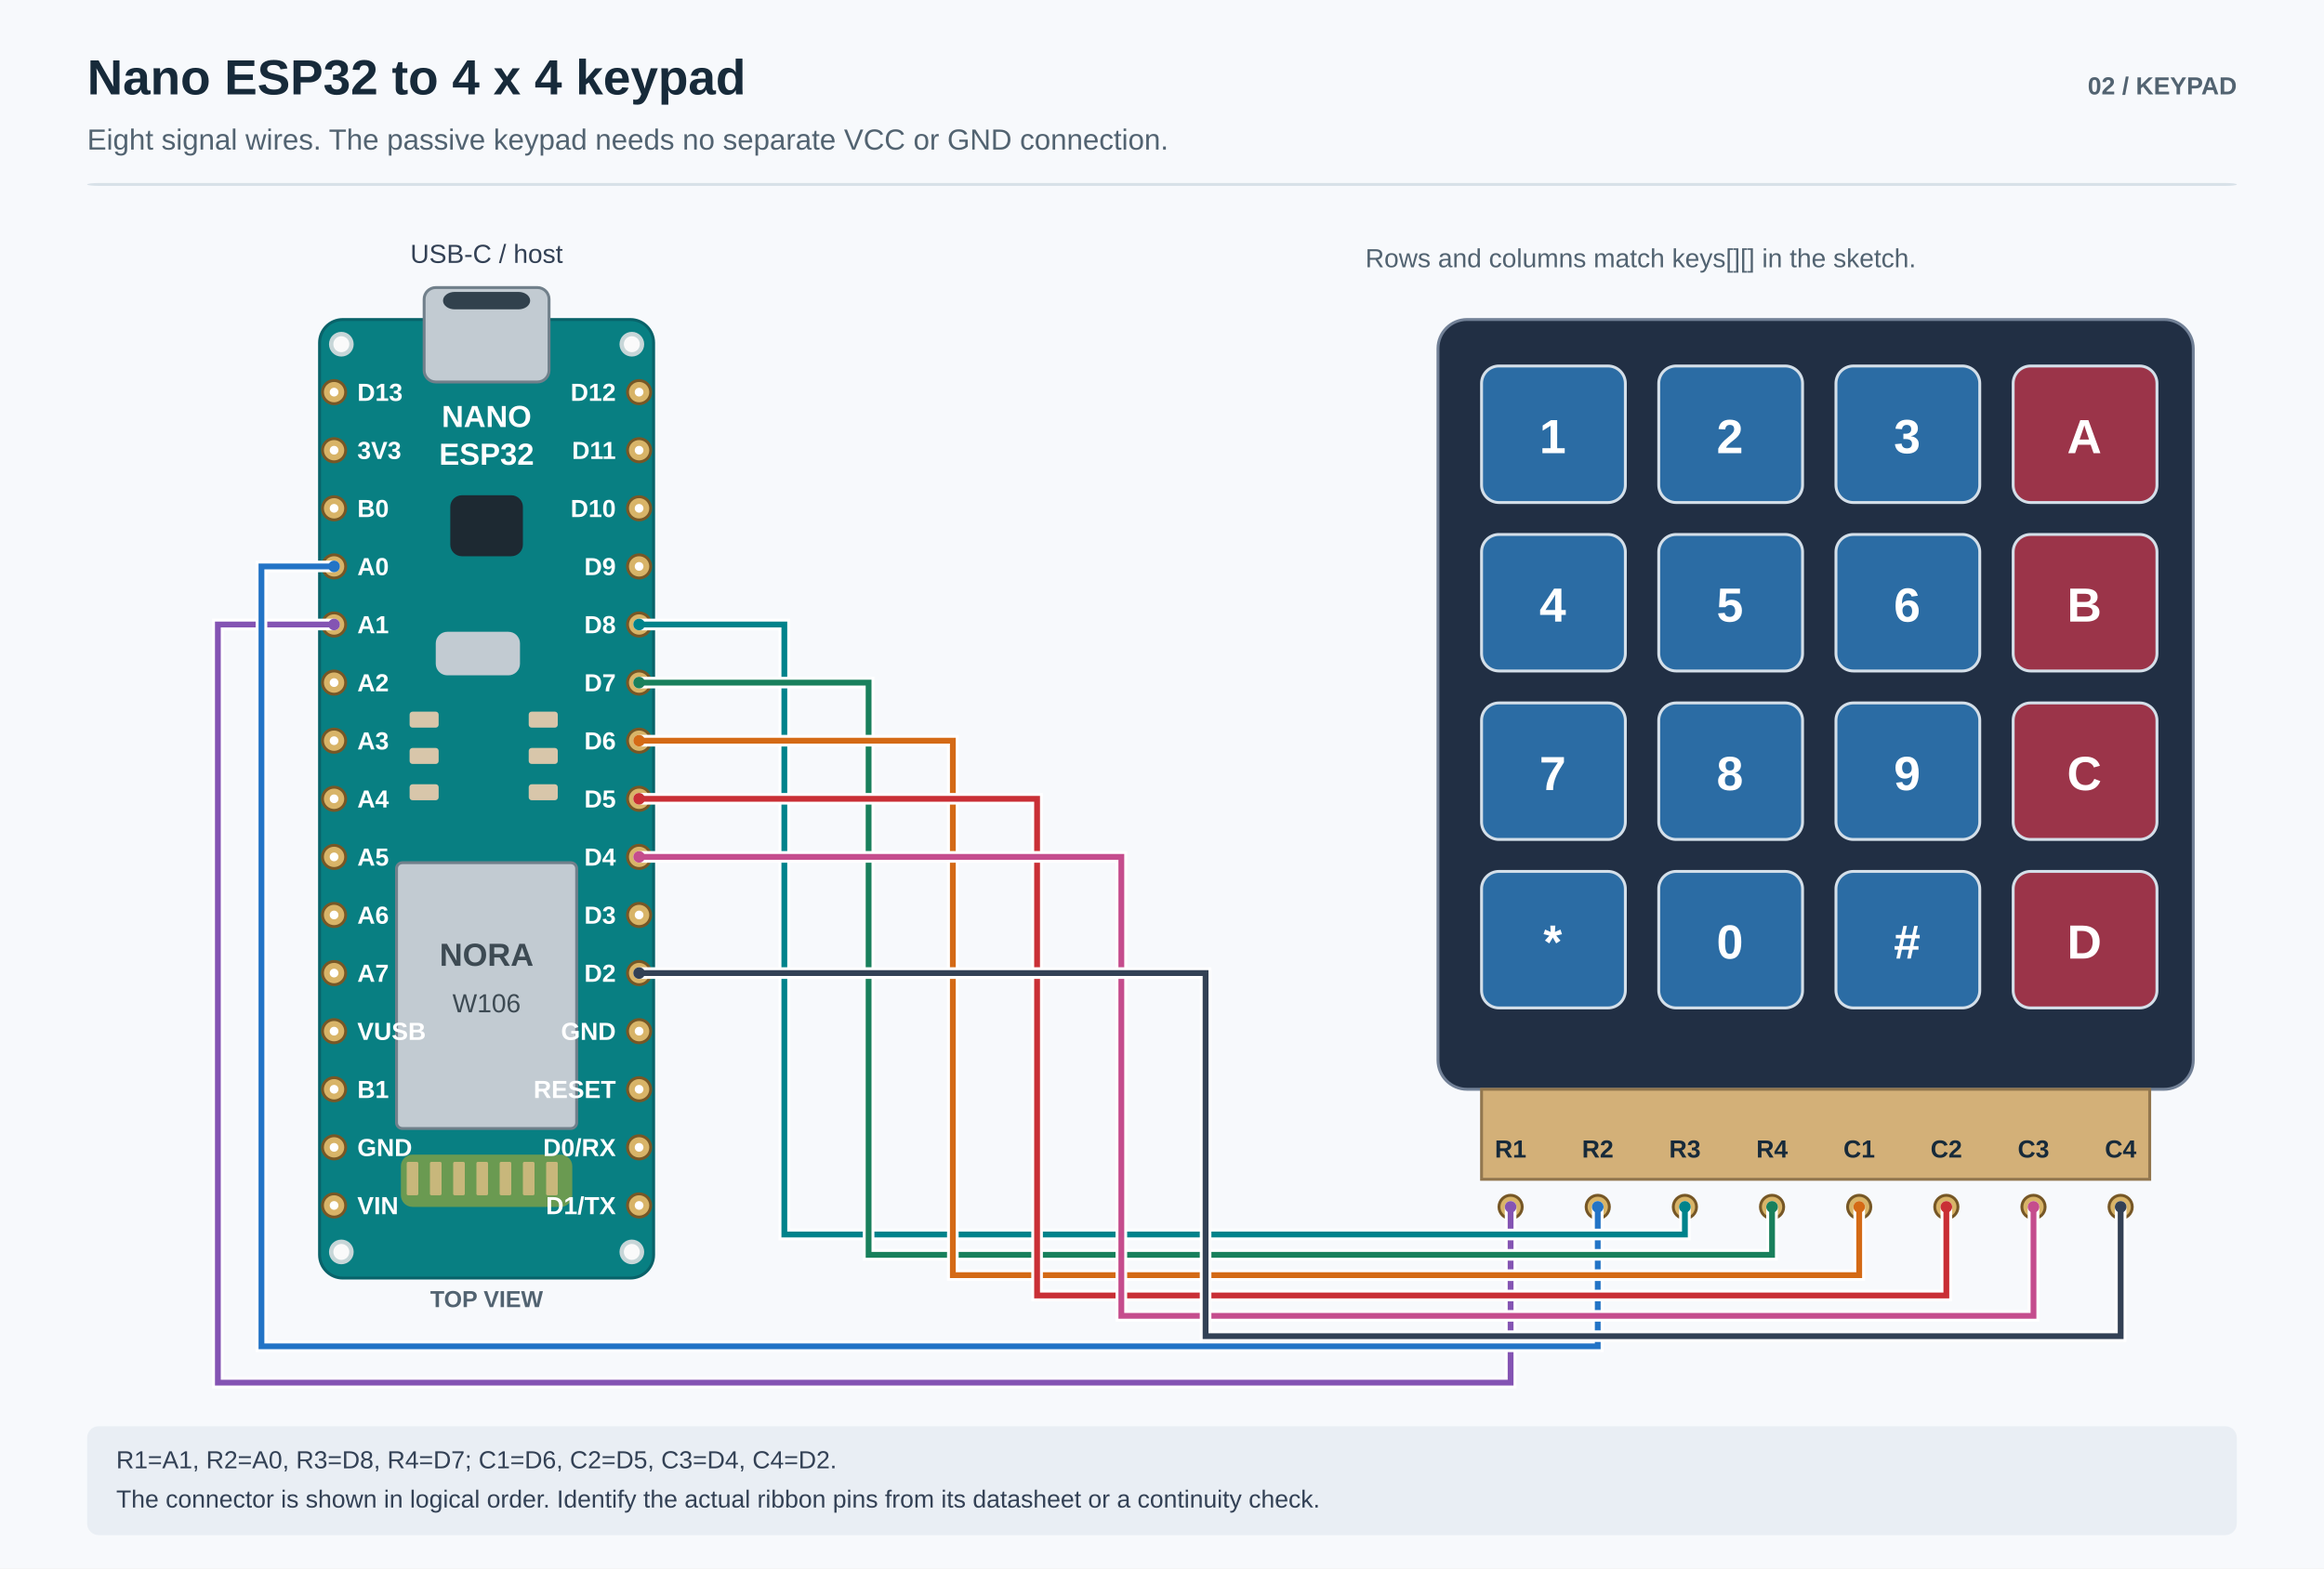
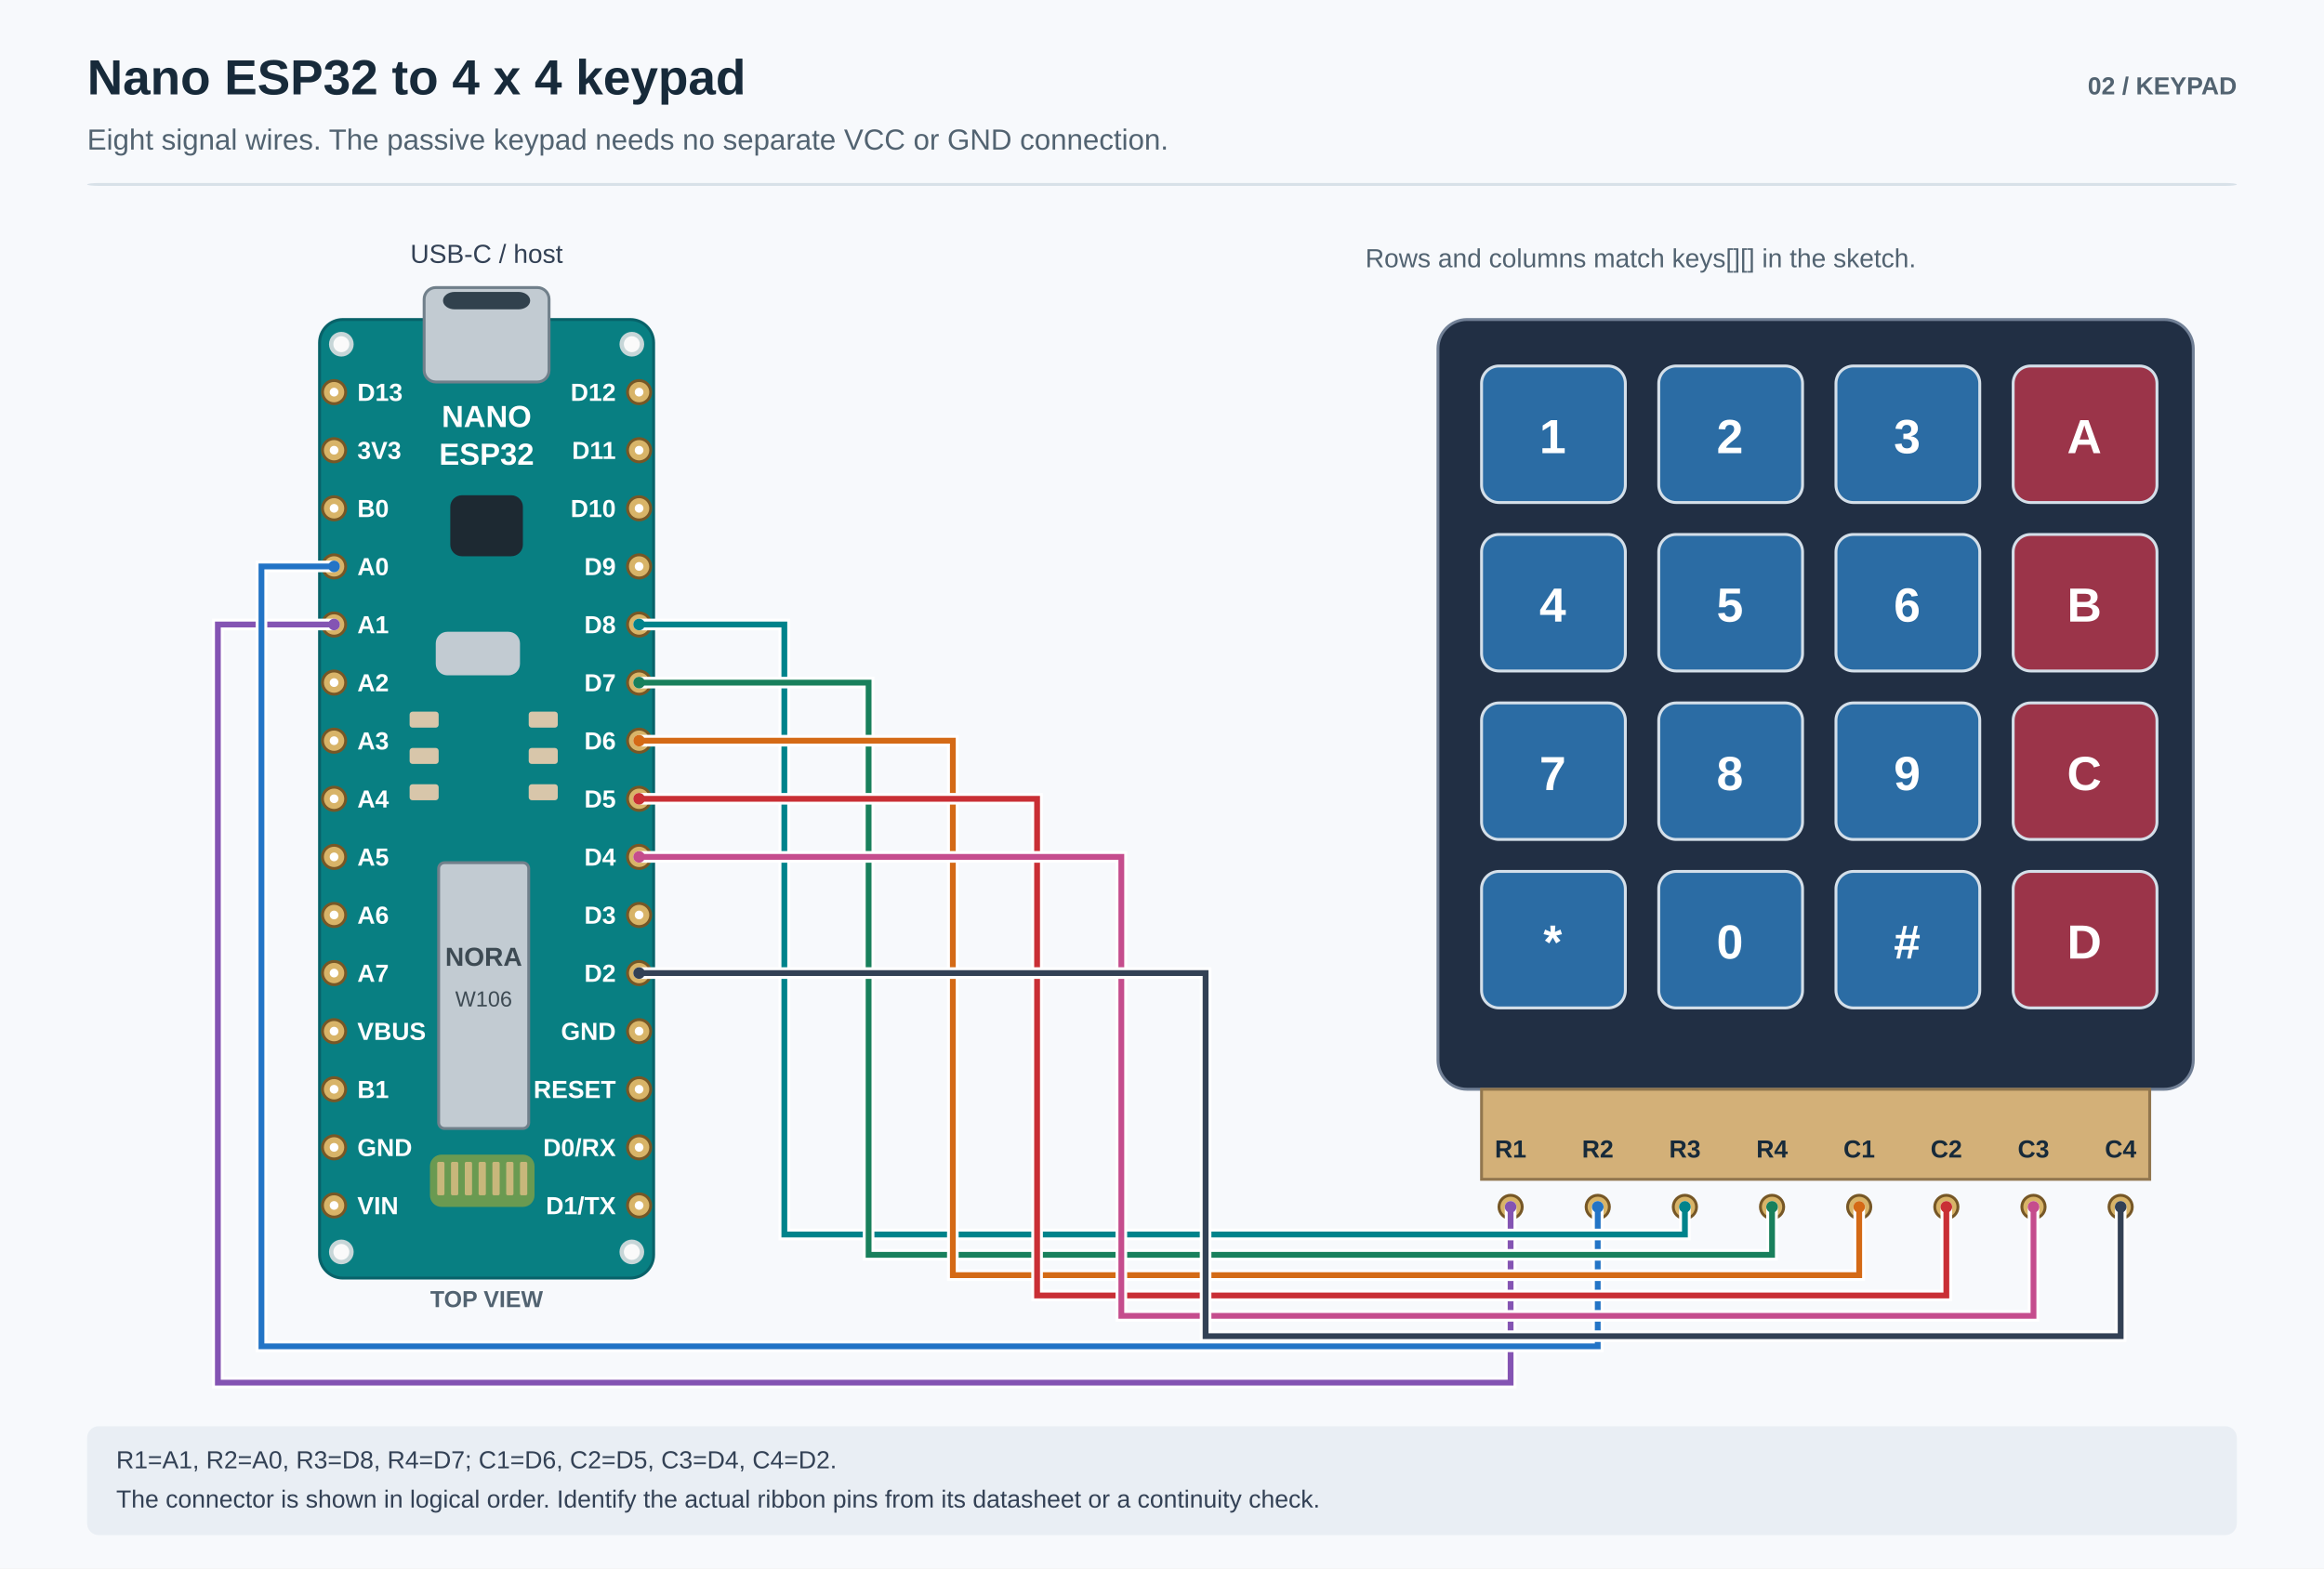
<svg xmlns="http://www.w3.org/2000/svg" width="1600" height="1080" viewBox="0 0 1600 1080" role="img">
  <style>text{font-family:Arial,Helvetica,sans-serif}</style>
  <rect x="0" y="0" width="1600" height="1080" rx="0" fill="#f7f9fc" stroke="none" stroke-width="2" />
  <text x="60" y="65" font-size="34" fill="#172a3a" text-anchor="start" font-weight="700">Nano ESP32 to 4 x 4 keypad</text>
  <text x="60" y="103" font-size="20" fill="#526371" text-anchor="start" font-weight="400">Eight signal wires. The passive keypad needs no separate VCC or GND connection.</text>
  <text x="1540" y="65" font-size="17" fill="#526371" text-anchor="end" font-weight="600">02 / KEYPAD</text>
  <rect x="60" y="126" width="1480" height="2" rx="8" fill="#d8e1e8" stroke="none" stroke-width="2" />
  <rect x="220" y="220" width="230" height="660" rx="16" fill="#087f82" stroke="#086269" stroke-width="2" />
  <circle cx="235" cy="237" r="7" fill="#fafafa" stroke="#c7d6d8" stroke-width="3" />
  <circle cx="435" cy="237" r="7" fill="#fafafa" stroke="#c7d6d8" stroke-width="3" />
  <circle cx="235" cy="862" r="7" fill="#fafafa" stroke="#c7d6d8" stroke-width="3" />
  <circle cx="435" cy="862" r="7" fill="#fafafa" stroke="#c7d6d8" stroke-width="3" />
  <rect x="292" y="198" width="86" height="65" rx="8" fill="#c2cbd2" stroke="#71808b" stroke-width="2" />
  <rect x="305" y="201" width="60" height="12" rx="8" fill="#31414d" stroke="none" stroke-width="2" />
  <text x="335" y="181" font-size="18" fill="#334155" text-anchor="middle" font-weight="400">USB-C / host</text>
-   <rect x="273" y="594" width="124" height="183" rx="4" fill="#c2cbd2" stroke="#71808b" stroke-width="2" />
-   <text x="335" y="665" font-size="22" fill="#3d4a53" text-anchor="middle" font-weight="700">NORA</text>
-   <text x="335" y="697" font-size="18" fill="#3d4a53" text-anchor="middle" font-weight="400">W106</text>
-   <rect x="276" y="795" width="118" height="36" rx="8" fill="#6a9a51" stroke="none" stroke-width="2" />
-   <rect x="280" y="800" width="8" height="23" rx="1" fill="#c8b77b" stroke="none" stroke-width="2" />
-   <rect x="296" y="800" width="8" height="23" rx="1" fill="#c8b77b" stroke="none" stroke-width="2" />
-   <rect x="312" y="800" width="8" height="23" rx="1" fill="#c8b77b" stroke="none" stroke-width="2" />
-   <rect x="328" y="800" width="8" height="23" rx="1" fill="#c8b77b" stroke="none" stroke-width="2" />
-   <rect x="344" y="800" width="8" height="23" rx="1" fill="#c8b77b" stroke="none" stroke-width="2" />
-   <rect x="360" y="800" width="8" height="23" rx="1" fill="#c8b77b" stroke="none" stroke-width="2" />
-   <rect x="376" y="800" width="8" height="23" rx="1" fill="#c8b77b" stroke="none" stroke-width="2" />
+   <rect x="302" y="594" width="62" height="183" rx="4" fill="#c2cbd2" stroke="#71808b" stroke-width="2" />
+   <text x="333" y="665" font-size="18" fill="#3d4a53" text-anchor="middle" font-weight="700">NORA</text>
+   <text x="333" y="693" font-size="15" fill="#3d4a53" text-anchor="middle" font-weight="400">W106</text>
+   <rect x="296" y="795" width="72" height="36" rx="8" fill="#6a9a51" stroke="none" stroke-width="2" />
+   <rect x="301.0" y="800" width="5" height="23" rx="1" fill="#c8b77b" stroke="none" stroke-width="2" />
+   <rect x="310.5" y="800" width="5" height="23" rx="1" fill="#c8b77b" stroke="none" stroke-width="2" />
+   <rect x="320.0" y="800" width="5" height="23" rx="1" fill="#c8b77b" stroke="none" stroke-width="2" />
+   <rect x="329.5" y="800" width="5" height="23" rx="1" fill="#c8b77b" stroke="none" stroke-width="2" />
+   <rect x="339.0" y="800" width="5" height="23" rx="1" fill="#c8b77b" stroke="none" stroke-width="2" />
+   <rect x="348.5" y="800" width="5" height="23" rx="1" fill="#c8b77b" stroke="none" stroke-width="2" />
+   <rect x="358.0" y="800" width="5" height="23" rx="1" fill="#c8b77b" stroke="none" stroke-width="2" />
  <rect x="310" y="341" width="50" height="42" rx="8" fill="#1d2932" stroke="none" stroke-width="2" />
  <rect x="300" y="435" width="58" height="30" rx="8" fill="#c2cbd2" stroke="none" stroke-width="2" />
  <rect x="282" y="490" width="20" height="11" rx="2" fill="#d8c6aa" stroke="none" stroke-width="2" />
  <rect x="364" y="490" width="20" height="11" rx="2" fill="#d8c6aa" stroke="none" stroke-width="2" />
  <rect x="282" y="515" width="20" height="11" rx="2" fill="#d8c6aa" stroke="none" stroke-width="2" />
  <rect x="364" y="515" width="20" height="11" rx="2" fill="#d8c6aa" stroke="none" stroke-width="2" />
  <rect x="282" y="540" width="20" height="11" rx="2" fill="#d8c6aa" stroke="none" stroke-width="2" />
  <rect x="364" y="540" width="20" height="11" rx="2" fill="#d8c6aa" stroke="none" stroke-width="2" />
  <text x="335" y="294" font-size="21" fill="#fff" text-anchor="middle" font-weight="700">NANO</text>
  <text x="335" y="320" font-size="21" fill="#fff" text-anchor="middle" font-weight="700">ESP32</text>
  <circle cx="230" cy="270" r="8" fill="#d8b468" stroke="#765726" stroke-width="2" />
  <circle cx="230" cy="270" r="3" fill="#fff" />
  <text x="246" y="276" font-size="17" fill="#fff" text-anchor="start" font-weight="600">D13</text>
  <circle cx="230" cy="310" r="8" fill="#d8b468" stroke="#765726" stroke-width="2" />
  <circle cx="230" cy="310" r="3" fill="#fff" />
  <text x="246" y="316" font-size="17" fill="#fff" text-anchor="start" font-weight="600">3V3</text>
  <circle cx="230" cy="350" r="8" fill="#d8b468" stroke="#765726" stroke-width="2" />
  <circle cx="230" cy="350" r="3" fill="#fff" />
  <text x="246" y="356" font-size="17" fill="#fff" text-anchor="start" font-weight="600">B0</text>
  <circle cx="230" cy="390" r="8" fill="#d8b468" stroke="#765726" stroke-width="2" />
  <circle cx="230" cy="390" r="3" fill="#fff" />
  <text x="246" y="396" font-size="17" fill="#fff" text-anchor="start" font-weight="600">A0</text>
  <circle cx="230" cy="430" r="8" fill="#d8b468" stroke="#765726" stroke-width="2" />
  <circle cx="230" cy="430" r="3" fill="#fff" />
  <text x="246" y="436" font-size="17" fill="#fff" text-anchor="start" font-weight="600">A1</text>
  <circle cx="230" cy="470" r="8" fill="#d8b468" stroke="#765726" stroke-width="2" />
  <circle cx="230" cy="470" r="3" fill="#fff" />
  <text x="246" y="476" font-size="17" fill="#fff" text-anchor="start" font-weight="600">A2</text>
  <circle cx="230" cy="510" r="8" fill="#d8b468" stroke="#765726" stroke-width="2" />
  <circle cx="230" cy="510" r="3" fill="#fff" />
  <text x="246" y="516" font-size="17" fill="#fff" text-anchor="start" font-weight="600">A3</text>
  <circle cx="230" cy="550" r="8" fill="#d8b468" stroke="#765726" stroke-width="2" />
  <circle cx="230" cy="550" r="3" fill="#fff" />
  <text x="246" y="556" font-size="17" fill="#fff" text-anchor="start" font-weight="600">A4</text>
  <circle cx="230" cy="590" r="8" fill="#d8b468" stroke="#765726" stroke-width="2" />
  <circle cx="230" cy="590" r="3" fill="#fff" />
  <text x="246" y="596" font-size="17" fill="#fff" text-anchor="start" font-weight="600">A5</text>
  <circle cx="230" cy="630" r="8" fill="#d8b468" stroke="#765726" stroke-width="2" />
  <circle cx="230" cy="630" r="3" fill="#fff" />
  <text x="246" y="636" font-size="17" fill="#fff" text-anchor="start" font-weight="600">A6</text>
  <circle cx="230" cy="670" r="8" fill="#d8b468" stroke="#765726" stroke-width="2" />
  <circle cx="230" cy="670" r="3" fill="#fff" />
  <text x="246" y="676" font-size="17" fill="#fff" text-anchor="start" font-weight="600">A7</text>
  <circle cx="230" cy="710" r="8" fill="#d8b468" stroke="#765726" stroke-width="2" />
  <circle cx="230" cy="710" r="3" fill="#fff" />
-   <text x="246" y="716" font-size="17" fill="#fff" text-anchor="start" font-weight="600">VUSB</text>
+   <text x="246" y="716" font-size="17" fill="#fff" text-anchor="start" font-weight="600">VBUS</text>
  <circle cx="230" cy="750" r="8" fill="#d8b468" stroke="#765726" stroke-width="2" />
  <circle cx="230" cy="750" r="3" fill="#fff" />
  <text x="246" y="756" font-size="17" fill="#fff" text-anchor="start" font-weight="600">B1</text>
  <circle cx="230" cy="790" r="8" fill="#d8b468" stroke="#765726" stroke-width="2" />
  <circle cx="230" cy="790" r="3" fill="#fff" />
  <text x="246" y="796" font-size="17" fill="#fff" text-anchor="start" font-weight="600">GND</text>
  <circle cx="230" cy="830" r="8" fill="#d8b468" stroke="#765726" stroke-width="2" />
  <circle cx="230" cy="830" r="3" fill="#fff" />
  <text x="246" y="836" font-size="17" fill="#fff" text-anchor="start" font-weight="600">VIN</text>
  <circle cx="440" cy="270" r="8" fill="#d8b468" stroke="#765726" stroke-width="2" />
  <circle cx="440" cy="270" r="3" fill="#fff" />
  <text x="424" y="276" font-size="17" fill="#fff" text-anchor="end" font-weight="600">D12</text>
  <circle cx="440" cy="310" r="8" fill="#d8b468" stroke="#765726" stroke-width="2" />
  <circle cx="440" cy="310" r="3" fill="#fff" />
  <text x="424" y="316" font-size="17" fill="#fff" text-anchor="end" font-weight="600">D11</text>
  <circle cx="440" cy="350" r="8" fill="#d8b468" stroke="#765726" stroke-width="2" />
  <circle cx="440" cy="350" r="3" fill="#fff" />
  <text x="424" y="356" font-size="17" fill="#fff" text-anchor="end" font-weight="600">D10</text>
  <circle cx="440" cy="390" r="8" fill="#d8b468" stroke="#765726" stroke-width="2" />
  <circle cx="440" cy="390" r="3" fill="#fff" />
  <text x="424" y="396" font-size="17" fill="#fff" text-anchor="end" font-weight="600">D9</text>
  <circle cx="440" cy="430" r="8" fill="#d8b468" stroke="#765726" stroke-width="2" />
  <circle cx="440" cy="430" r="3" fill="#fff" />
  <text x="424" y="436" font-size="17" fill="#fff" text-anchor="end" font-weight="600">D8</text>
  <circle cx="440" cy="470" r="8" fill="#d8b468" stroke="#765726" stroke-width="2" />
  <circle cx="440" cy="470" r="3" fill="#fff" />
  <text x="424" y="476" font-size="17" fill="#fff" text-anchor="end" font-weight="600">D7</text>
  <circle cx="440" cy="510" r="8" fill="#d8b468" stroke="#765726" stroke-width="2" />
  <circle cx="440" cy="510" r="3" fill="#fff" />
  <text x="424" y="516" font-size="17" fill="#fff" text-anchor="end" font-weight="600">D6</text>
  <circle cx="440" cy="550" r="8" fill="#d8b468" stroke="#765726" stroke-width="2" />
  <circle cx="440" cy="550" r="3" fill="#fff" />
  <text x="424" y="556" font-size="17" fill="#fff" text-anchor="end" font-weight="600">D5</text>
  <circle cx="440" cy="590" r="8" fill="#d8b468" stroke="#765726" stroke-width="2" />
  <circle cx="440" cy="590" r="3" fill="#fff" />
  <text x="424" y="596" font-size="17" fill="#fff" text-anchor="end" font-weight="600">D4</text>
  <circle cx="440" cy="630" r="8" fill="#d8b468" stroke="#765726" stroke-width="2" />
  <circle cx="440" cy="630" r="3" fill="#fff" />
  <text x="424" y="636" font-size="17" fill="#fff" text-anchor="end" font-weight="600">D3</text>
  <circle cx="440" cy="670" r="8" fill="#d8b468" stroke="#765726" stroke-width="2" />
  <circle cx="440" cy="670" r="3" fill="#fff" />
  <text x="424" y="676" font-size="17" fill="#fff" text-anchor="end" font-weight="600">D2</text>
  <circle cx="440" cy="710" r="8" fill="#d8b468" stroke="#765726" stroke-width="2" />
  <circle cx="440" cy="710" r="3" fill="#fff" />
  <text x="424" y="716" font-size="17" fill="#fff" text-anchor="end" font-weight="600">GND</text>
  <circle cx="440" cy="750" r="8" fill="#d8b468" stroke="#765726" stroke-width="2" />
  <circle cx="440" cy="750" r="3" fill="#fff" />
  <text x="424" y="756" font-size="17" fill="#fff" text-anchor="end" font-weight="600">RESET</text>
  <circle cx="440" cy="790" r="8" fill="#d8b468" stroke="#765726" stroke-width="2" />
  <circle cx="440" cy="790" r="3" fill="#fff" />
  <text x="424" y="796" font-size="17" fill="#fff" text-anchor="end" font-weight="600">D0/RX</text>
  <circle cx="440" cy="830" r="8" fill="#d8b468" stroke="#765726" stroke-width="2" />
  <circle cx="440" cy="830" r="3" fill="#fff" />
  <text x="424" y="836" font-size="17" fill="#fff" text-anchor="end" font-weight="600">D1/TX</text>
  <text x="335" y="900" font-size="16" fill="#526371" text-anchor="middle" font-weight="700">TOP VIEW</text>
  <rect x="990" y="220" width="520" height="530" rx="20" fill="#212f44" stroke="#718096" stroke-width="2" />
  <rect x="1020" y="252" width="99" height="94" rx="12" fill="#2b6ca4" stroke="#d4dfe9" stroke-width="2" />
  <text x="1069" y="312" font-size="33" fill="#fff" text-anchor="middle" font-weight="700">1</text>
  <rect x="1142" y="252" width="99" height="94" rx="12" fill="#2b6ca4" stroke="#d4dfe9" stroke-width="2" />
  <text x="1191" y="312" font-size="33" fill="#fff" text-anchor="middle" font-weight="700">2</text>
  <rect x="1264" y="252" width="99" height="94" rx="12" fill="#2b6ca4" stroke="#d4dfe9" stroke-width="2" />
  <text x="1313" y="312" font-size="33" fill="#fff" text-anchor="middle" font-weight="700">3</text>
  <rect x="1386" y="252" width="99" height="94" rx="12" fill="#9b3449" stroke="#d4dfe9" stroke-width="2" />
  <text x="1435" y="312" font-size="33" fill="#fff" text-anchor="middle" font-weight="700">A</text>
  <rect x="1020" y="368" width="99" height="94" rx="12" fill="#2b6ca4" stroke="#d4dfe9" stroke-width="2" />
  <text x="1069" y="428" font-size="33" fill="#fff" text-anchor="middle" font-weight="700">4</text>
  <rect x="1142" y="368" width="99" height="94" rx="12" fill="#2b6ca4" stroke="#d4dfe9" stroke-width="2" />
  <text x="1191" y="428" font-size="33" fill="#fff" text-anchor="middle" font-weight="700">5</text>
  <rect x="1264" y="368" width="99" height="94" rx="12" fill="#2b6ca4" stroke="#d4dfe9" stroke-width="2" />
  <text x="1313" y="428" font-size="33" fill="#fff" text-anchor="middle" font-weight="700">6</text>
  <rect x="1386" y="368" width="99" height="94" rx="12" fill="#9b3449" stroke="#d4dfe9" stroke-width="2" />
  <text x="1435" y="428" font-size="33" fill="#fff" text-anchor="middle" font-weight="700">B</text>
  <rect x="1020" y="484" width="99" height="94" rx="12" fill="#2b6ca4" stroke="#d4dfe9" stroke-width="2" />
  <text x="1069" y="544" font-size="33" fill="#fff" text-anchor="middle" font-weight="700">7</text>
  <rect x="1142" y="484" width="99" height="94" rx="12" fill="#2b6ca4" stroke="#d4dfe9" stroke-width="2" />
  <text x="1191" y="544" font-size="33" fill="#fff" text-anchor="middle" font-weight="700">8</text>
  <rect x="1264" y="484" width="99" height="94" rx="12" fill="#2b6ca4" stroke="#d4dfe9" stroke-width="2" />
  <text x="1313" y="544" font-size="33" fill="#fff" text-anchor="middle" font-weight="700">9</text>
  <rect x="1386" y="484" width="99" height="94" rx="12" fill="#9b3449" stroke="#d4dfe9" stroke-width="2" />
  <text x="1435" y="544" font-size="33" fill="#fff" text-anchor="middle" font-weight="700">C</text>
  <rect x="1020" y="600" width="99" height="94" rx="12" fill="#2b6ca4" stroke="#d4dfe9" stroke-width="2" />
  <text x="1069" y="660" font-size="33" fill="#fff" text-anchor="middle" font-weight="700">*</text>
  <rect x="1142" y="600" width="99" height="94" rx="12" fill="#2b6ca4" stroke="#d4dfe9" stroke-width="2" />
  <text x="1191" y="660" font-size="33" fill="#fff" text-anchor="middle" font-weight="700">0</text>
  <rect x="1264" y="600" width="99" height="94" rx="12" fill="#2b6ca4" stroke="#d4dfe9" stroke-width="2" />
  <text x="1313" y="660" font-size="33" fill="#fff" text-anchor="middle" font-weight="700">#</text>
  <rect x="1386" y="600" width="99" height="94" rx="12" fill="#9b3449" stroke="#d4dfe9" stroke-width="2" />
  <text x="1435" y="660" font-size="33" fill="#fff" text-anchor="middle" font-weight="700">D</text>
  <rect x="1020" y="750" width="460" height="62" rx="0" fill="#d3b078" stroke="#91764e" stroke-width="2" />
  <circle cx="1040" cy="831" r="8" fill="#d8b468" stroke="#765726" stroke-width="2" />
  <circle cx="1040" cy="831" r="3" fill="#fff" />
  <text x="1056" y="837" font-size="17" fill="#172a3a" text-anchor="start" font-weight="600" />
  <text x="1040" y="797" font-size="17" fill="#172a3a" text-anchor="middle" font-weight="700">R1</text>
  <circle cx="1100" cy="831" r="8" fill="#d8b468" stroke="#765726" stroke-width="2" />
  <circle cx="1100" cy="831" r="3" fill="#fff" />
  <text x="1116" y="837" font-size="17" fill="#172a3a" text-anchor="start" font-weight="600" />
  <text x="1100" y="797" font-size="17" fill="#172a3a" text-anchor="middle" font-weight="700">R2</text>
  <circle cx="1160" cy="831" r="8" fill="#d8b468" stroke="#765726" stroke-width="2" />
  <circle cx="1160" cy="831" r="3" fill="#fff" />
  <text x="1176" y="837" font-size="17" fill="#172a3a" text-anchor="start" font-weight="600" />
  <text x="1160" y="797" font-size="17" fill="#172a3a" text-anchor="middle" font-weight="700">R3</text>
  <circle cx="1220" cy="831" r="8" fill="#d8b468" stroke="#765726" stroke-width="2" />
  <circle cx="1220" cy="831" r="3" fill="#fff" />
  <text x="1236" y="837" font-size="17" fill="#172a3a" text-anchor="start" font-weight="600" />
  <text x="1220" y="797" font-size="17" fill="#172a3a" text-anchor="middle" font-weight="700">R4</text>
  <circle cx="1280" cy="831" r="8" fill="#d8b468" stroke="#765726" stroke-width="2" />
  <circle cx="1280" cy="831" r="3" fill="#fff" />
  <text x="1296" y="837" font-size="17" fill="#172a3a" text-anchor="start" font-weight="600" />
  <text x="1280" y="797" font-size="17" fill="#172a3a" text-anchor="middle" font-weight="700">C1</text>
  <circle cx="1340" cy="831" r="8" fill="#d8b468" stroke="#765726" stroke-width="2" />
  <circle cx="1340" cy="831" r="3" fill="#fff" />
  <text x="1356" y="837" font-size="17" fill="#172a3a" text-anchor="start" font-weight="600" />
  <text x="1340" y="797" font-size="17" fill="#172a3a" text-anchor="middle" font-weight="700">C2</text>
  <circle cx="1400" cy="831" r="8" fill="#d8b468" stroke="#765726" stroke-width="2" />
  <circle cx="1400" cy="831" r="3" fill="#fff" />
  <text x="1416" y="837" font-size="17" fill="#172a3a" text-anchor="start" font-weight="600" />
  <text x="1400" y="797" font-size="17" fill="#172a3a" text-anchor="middle" font-weight="700">C3</text>
  <circle cx="1460" cy="831" r="8" fill="#d8b468" stroke="#765726" stroke-width="2" />
  <circle cx="1460" cy="831" r="3" fill="#fff" />
  <text x="1476" y="837" font-size="17" fill="#172a3a" text-anchor="start" font-weight="600" />
  <text x="1460" y="797" font-size="17" fill="#172a3a" text-anchor="middle" font-weight="700">C4</text>
  <text x="940" y="184" font-size="18" fill="#526371" text-anchor="start" font-weight="400">Rows and columns match keys[][] in the sketch.</text>
  <rect x="60" y="982" width="1480" height="75" rx="8" fill="#e9eef4" stroke="none" stroke-width="2" />
  <text x="80" y="1011" font-size="17" fill="#334155" text-anchor="start" font-weight="400">R1=A1, R2=A0, R3=D8, R4=D7; C1=D6, C2=D5, C3=D4, C4=D2.</text>
  <text x="80" y="1038" font-size="17" fill="#334155" text-anchor="start" font-weight="400">The connector is shown in logical order. Identify the actual ribbon pins from its datasheet or a continuity check.</text>
  <path d="M230,430 H150 V952 H1040 V831" fill="none" stroke="#fff" stroke-width="8" stroke-linecap="round" />
  <path d="M230,430 H150 V952 H1040 V831" fill="none" stroke="#8454b3" stroke-width="4" stroke-linecap="round" />
  <circle cx="230" cy="430" r="4" fill="#8454b3" />
  <circle cx="1040" cy="831" r="4" fill="#8454b3" />
  <path d="M230,390 H180 V927 H1100 V831" fill="none" stroke="#fff" stroke-width="8" stroke-linecap="round" />
  <path d="M230,390 H180 V927 H1100 V831" fill="none" stroke="#2374c6" stroke-width="4" stroke-linecap="round" />
  <circle cx="230" cy="390" r="4" fill="#2374c6" />
  <circle cx="1100" cy="831" r="4" fill="#2374c6" />
  <path d="M440,430 H540 V850 H1160 V831" fill="none" stroke="#fff" stroke-width="8" stroke-linecap="round" />
  <path d="M440,430 H540 V850 H1160 V831" fill="none" stroke="#00838b" stroke-width="4" stroke-linecap="round" />
  <circle cx="440" cy="430" r="4" fill="#00838b" />
  <circle cx="1160" cy="831" r="4" fill="#00838b" />
  <path d="M440,470 H598 V864 H1220 V831" fill="none" stroke="#fff" stroke-width="8" stroke-linecap="round" />
  <path d="M440,470 H598 V864 H1220 V831" fill="none" stroke="#19805c" stroke-width="4" stroke-linecap="round" />
  <circle cx="440" cy="470" r="4" fill="#19805c" />
  <circle cx="1220" cy="831" r="4" fill="#19805c" />
  <path d="M440,510 H656 V878 H1280 V831" fill="none" stroke="#fff" stroke-width="8" stroke-linecap="round" />
  <path d="M440,510 H656 V878 H1280 V831" fill="none" stroke="#d46a16" stroke-width="4" stroke-linecap="round" />
  <circle cx="440" cy="510" r="4" fill="#d46a16" />
  <circle cx="1280" cy="831" r="4" fill="#d46a16" />
  <path d="M440,550 H714 V892 H1340 V831" fill="none" stroke="#fff" stroke-width="8" stroke-linecap="round" />
  <path d="M440,550 H714 V892 H1340 V831" fill="none" stroke="#c92f35" stroke-width="4" stroke-linecap="round" />
  <circle cx="440" cy="550" r="4" fill="#c92f35" />
  <circle cx="1340" cy="831" r="4" fill="#c92f35" />
  <path d="M440,590 H772 V906 H1400 V831" fill="none" stroke="#fff" stroke-width="8" stroke-linecap="round" />
  <path d="M440,590 H772 V906 H1400 V831" fill="none" stroke="#c54d8d" stroke-width="4" stroke-linecap="round" />
  <circle cx="440" cy="590" r="4" fill="#c54d8d" />
  <circle cx="1400" cy="831" r="4" fill="#c54d8d" />
  <path d="M440,670 H830 V920 H1460 V831" fill="none" stroke="#fff" stroke-width="8" stroke-linecap="round" />
  <path d="M440,670 H830 V920 H1460 V831" fill="none" stroke="#334155" stroke-width="4" stroke-linecap="round" />
  <circle cx="440" cy="670" r="4" fill="#334155" />
  <circle cx="1460" cy="831" r="4" fill="#334155" />
</svg>
